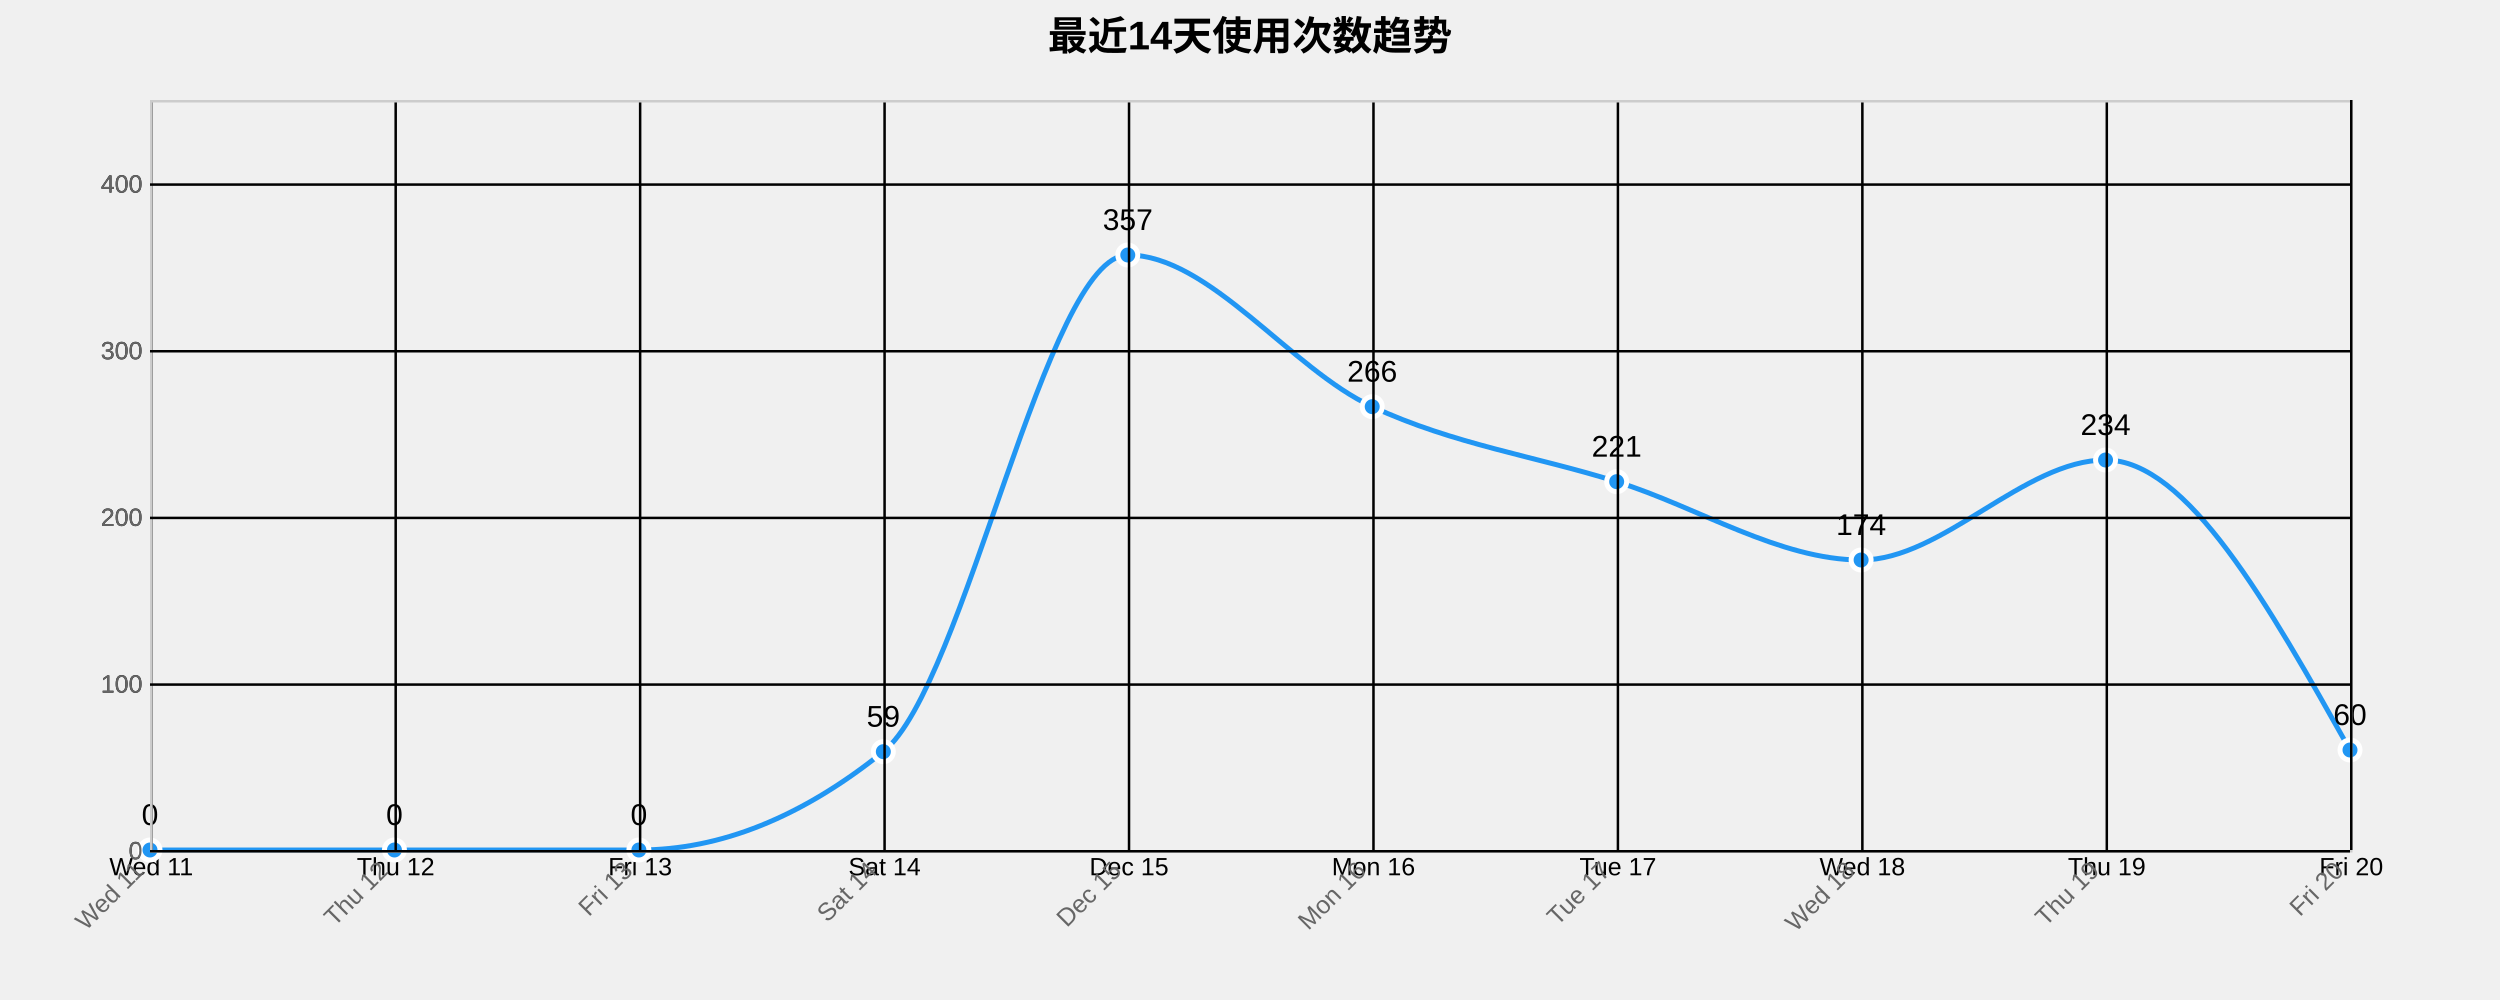
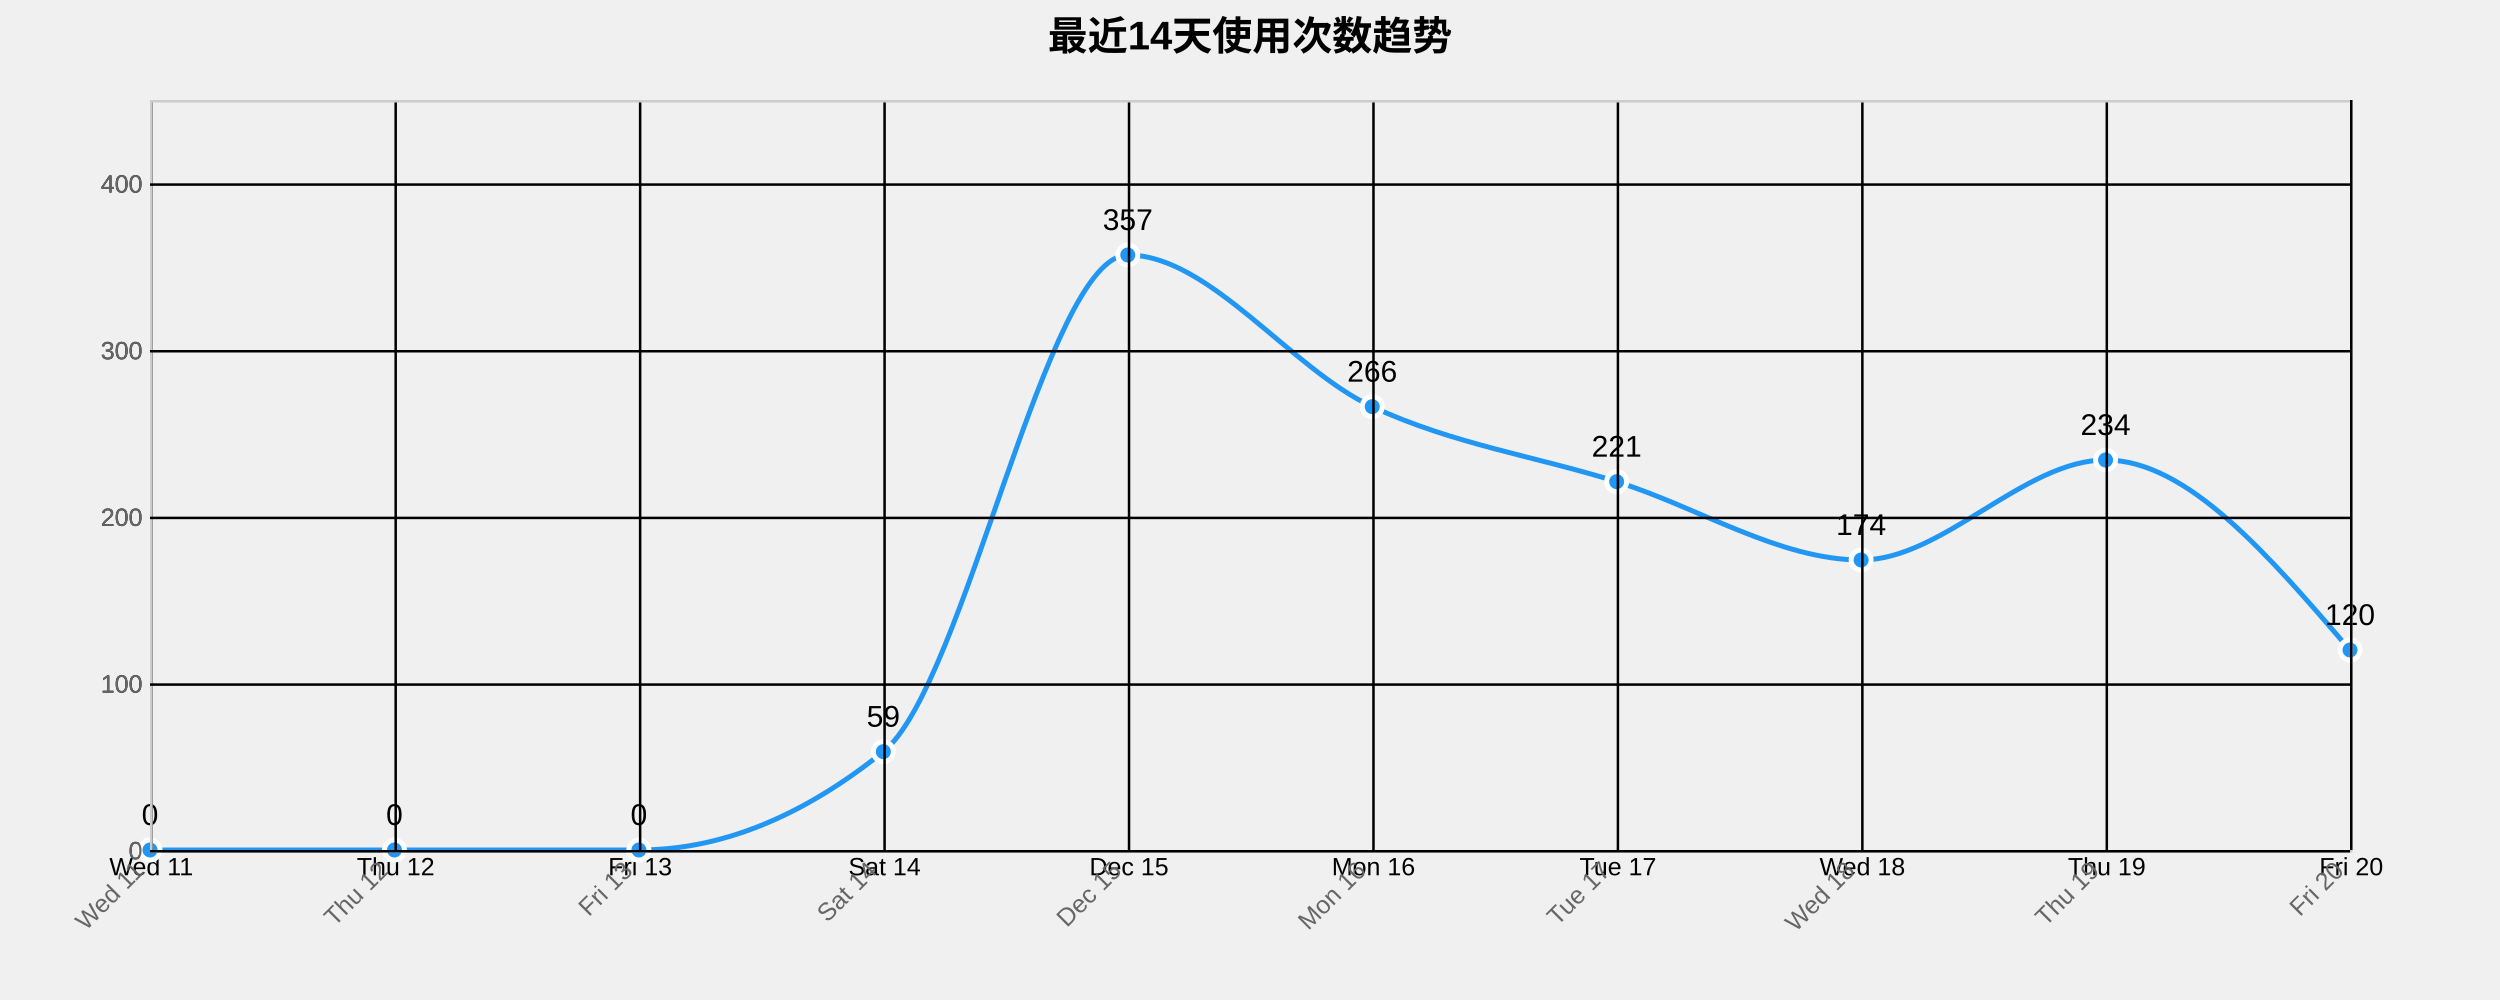
<svg xmlns="http://www.w3.org/2000/svg" width="1000" height="400">
  <g transform="translate(60,40)">
    <text x="440" y="-20" text-anchor="middle" style="font-size: 16px; font-weight: bold;">最近14天使用次数趋势</text>
    <g class="grid" transform="translate(0,300)" fill="none" font-size="10" font-family="sans-serif" text-anchor="middle">
      <path class="domain" stroke="currentColor" d="M0.5,-300V0.5H880.5V-300" />
      <g class="tick" opacity="1" transform="translate(0.5,0)">
        <line stroke="currentColor" y2="-300" />
        <text fill="currentColor" y="3" dy="0.71em">Wed 11</text>
      </g>
      <g class="tick" opacity="1" transform="translate(98.27778,0)">
        <line stroke="currentColor" y2="-300" />
        <text fill="currentColor" y="3" dy="0.71em">Thu 12</text>
      </g>
      <g class="tick" opacity="1" transform="translate(196.0556,0)">
        <line stroke="currentColor" y2="-300" />
        <text fill="currentColor" y="3" dy="0.71em">Fri 13</text>
      </g>
      <g class="tick" opacity="1" transform="translate(293.8333,0)">
        <line stroke="currentColor" y2="-300" />
        <text fill="currentColor" y="3" dy="0.71em">Sat 14</text>
      </g>
      <g class="tick" opacity="1" transform="translate(391.6111,0)">
        <line stroke="currentColor" y2="-300" />
        <text fill="currentColor" y="3" dy="0.71em">Dec 15</text>
      </g>
      <g class="tick" opacity="1" transform="translate(489.3889,0)">
        <line stroke="currentColor" y2="-300" />
        <text fill="currentColor" y="3" dy="0.71em">Mon 16</text>
      </g>
      <g class="tick" opacity="1" transform="translate(587.1667,0)">
        <line stroke="currentColor" y2="-300" />
        <text fill="currentColor" y="3" dy="0.71em">Tue 17</text>
      </g>
      <g class="tick" opacity="1" transform="translate(684.9444,0)">
        <line stroke="currentColor" y2="-300" />
        <text fill="currentColor" y="3" dy="0.71em">Wed 18</text>
      </g>
      <g class="tick" opacity="1" transform="translate(782.7222,0)">
        <line stroke="currentColor" y2="-300" />
        <text fill="currentColor" y="3" dy="0.71em">Thu 19</text>
      </g>
      <g class="tick" opacity="1" transform="translate(880.5,0)">
        <line stroke="currentColor" y2="-300" />
        <text fill="currentColor" y="3" dy="0.71em">Fri 20</text>
      </g>
    </g>
    <g class="grid" fill="none" font-size="10" font-family="sans-serif" text-anchor="end">
      <path class="domain" stroke="currentColor" d="M880,300.5H0.5V0.5H880" />
      <g class="tick" opacity="1" transform="translate(0,300.5)">
        <line stroke="currentColor" x2="880" />
        <text fill="currentColor" x="-3" dy="0.32em">0</text>
      </g>
      <g class="tick" opacity="1" transform="translate(0,233.8333)">
        <line stroke="currentColor" x2="880" />
        <text fill="currentColor" x="-3" dy="0.32em">100</text>
      </g>
      <g class="tick" opacity="1" transform="translate(0,167.1667)">
        <line stroke="currentColor" x2="880" />
        <text fill="currentColor" x="-3" dy="0.32em">200</text>
      </g>
      <g class="tick" opacity="1" transform="translate(0,100.5)">
        <line stroke="currentColor" x2="880" />
        <text fill="currentColor" x="-3" dy="0.32em">300</text>
      </g>
      <g class="tick" opacity="1" transform="translate(0,33.83333)">
        <line stroke="currentColor" x2="880" />
        <text fill="currentColor" x="-3" dy="0.32em">400</text>
      </g>
    </g>
-     <path class="area" d="M0,300C32.593,300,65.185,300,97.778,300C130.37,300,162.963,300,195.556,300C228.148,300,260.741,286.889,293.333,260.667C325.926,234.444,358.519,62,391.111,62C423.704,62,456.296,107.556,488.889,122.667C521.481,137.778,554.074,142.444,586.667,152.667C619.259,162.889,651.852,184,684.444,184C717.037,184,749.63,144,782.222,144C814.815,144,847.407,202,880,260L880,300C847.407,300,814.815,300,782.222,300C749.63,300,717.037,300,684.444,300C651.852,300,619.259,300,586.667,300C554.074,300,521.481,300,488.889,300C456.296,300,423.704,300,391.111,300C358.519,300,325.926,300,293.333,300C260.741,300,228.148,300,195.556,300C162.963,300,130.37,300,97.778,300C65.185,300,32.593,300,0,300Z" style="fill: url(#area-gradient); opacity: 0.3;" />
-     <path class="line" d="M0,300C32.593,300,65.185,300,97.778,300C130.37,300,162.963,300,195.556,300C228.148,300,260.741,286.889,293.333,260.667C325.926,234.444,358.519,62,391.111,62C423.704,62,456.296,107.556,488.889,122.667C521.481,137.778,554.074,142.444,586.667,152.667C619.259,162.889,651.852,184,684.444,184C717.037,184,749.63,144,782.222,144C814.815,144,847.407,202,880,260" style="fill: none; stroke: #2196F3; stroke-width: 2px;" />
+     <path class="area" d="M0,300C32.593,300,65.185,300,97.778,300C130.37,300,162.963,300,195.556,300C228.148,300,260.741,286.889,293.333,260.667C325.926,234.444,358.519,62,391.111,62C423.704,62,456.296,107.556,488.889,122.667C521.481,137.778,554.074,142.444,586.667,152.667C619.259,162.889,651.852,184,684.444,184C717.037,184,749.63,144,782.222,144C814.815,144,847.407,182,880,220L880,300C847.407,300,814.815,300,782.222,300C749.63,300,717.037,300,684.444,300C651.852,300,619.259,300,586.667,300C554.074,300,521.481,300,488.889,300C456.296,300,423.704,300,391.111,300C358.519,300,325.926,300,293.333,300C260.741,300,228.148,300,195.556,300C162.963,300,130.37,300,97.778,300C65.185,300,32.593,300,0,300Z" style="fill: url(#area-gradient); opacity: 0.3;" />
+     <path class="line" d="M0,300C32.593,300,65.185,300,97.778,300C130.37,300,162.963,300,195.556,300C228.148,300,260.741,286.889,293.333,260.667C325.926,234.444,358.519,62,391.111,62C423.704,62,456.296,107.556,488.889,122.667C521.481,137.778,554.074,142.444,586.667,152.667C619.259,162.889,651.852,184,684.444,184C717.037,184,749.63,144,782.222,144C814.815,144,847.407,182,880,220" style="fill: none; stroke: #2196F3; stroke-width: 2px;" />
    <circle class="dot" cx="0" cy="300" r="4" style="fill: #2196F3; stroke: #fff; stroke-width: 2px;" />
    <circle class="dot" cx="97.778" cy="300" r="4" style="fill: #2196F3; stroke: #fff; stroke-width: 2px;" />
    <circle class="dot" cx="195.556" cy="300" r="4" style="fill: #2196F3; stroke: #fff; stroke-width: 2px;" />
    <circle class="dot" cx="293.333" cy="260.667" r="4" style="fill: #2196F3; stroke: #fff; stroke-width: 2px;" />
    <circle class="dot" cx="391.111" cy="62" r="4" style="fill: #2196F3; stroke: #fff; stroke-width: 2px;" />
    <circle class="dot" cx="488.889" cy="122.667" r="4" style="fill: #2196F3; stroke: #fff; stroke-width: 2px;" />
    <circle class="dot" cx="586.667" cy="152.667" r="4" style="fill: #2196F3; stroke: #fff; stroke-width: 2px;" />
    <circle class="dot" cx="684.444" cy="184" r="4" style="fill: #2196F3; stroke: #fff; stroke-width: 2px;" />
    <circle class="dot" cx="782.222" cy="144" r="4" style="fill: #2196F3; stroke: #fff; stroke-width: 2px;" />
-     <circle class="dot" cx="880" cy="260" r="4" style="fill: #2196F3; stroke: #fff; stroke-width: 2px;" />
+     <circle class="dot" cx="880" cy="220" r="4" style="fill: #2196F3; stroke: #fff; stroke-width: 2px;" />
    <text class="label" x="0" y="290" text-anchor="middle" style="font-size: 12px;">0</text>
    <text class="label" x="97.778" y="290" text-anchor="middle" style="font-size: 12px;">0</text>
    <text class="label" x="195.556" y="290" text-anchor="middle" style="font-size: 12px;">0</text>
    <text class="label" x="293.333" y="250.667" text-anchor="middle" style="font-size: 12px;">59</text>
    <text class="label" x="391.111" y="52" text-anchor="middle" style="font-size: 12px;">357</text>
    <text class="label" x="488.889" y="112.667" text-anchor="middle" style="font-size: 12px;">266</text>
    <text class="label" x="586.667" y="142.667" text-anchor="middle" style="font-size: 12px;">221</text>
    <text class="label" x="684.444" y="174" text-anchor="middle" style="font-size: 12px;">174</text>
    <text class="label" x="782.222" y="134" text-anchor="middle" style="font-size: 12px;">234</text>
-     <text class="label" x="880" y="250" text-anchor="middle" style="font-size: 12px;">60</text>
+     <text class="label" x="880" y="210" text-anchor="middle" style="font-size: 12px;">120</text>
    <g class="x-axis" transform="translate(0,300)" fill="none" font-size="10" font-family="sans-serif" text-anchor="middle">
      <path class="domain" stroke="currentColor" d="M0.5,-300V0.5H880.5V-300" />
      <g class="tick" opacity="1" transform="translate(0.5,0)">
        <line stroke="currentColor" y2="-300" />
        <text fill="currentColor" y="3" dy=".15em" style="text-anchor: end;" dx="-.8em" transform="rotate(-45)">Wed 11</text>
      </g>
      <g class="tick" opacity="1" transform="translate(98.27778,0)">
        <line stroke="currentColor" y2="-300" />
        <text fill="currentColor" y="3" dy=".15em" style="text-anchor: end;" dx="-.8em" transform="rotate(-45)">Thu 12</text>
      </g>
      <g class="tick" opacity="1" transform="translate(196.0556,0)">
        <line stroke="currentColor" y2="-300" />
        <text fill="currentColor" y="3" dy=".15em" style="text-anchor: end;" dx="-.8em" transform="rotate(-45)">Fri 13</text>
      </g>
      <g class="tick" opacity="1" transform="translate(293.8333,0)">
        <line stroke="currentColor" y2="-300" />
        <text fill="currentColor" y="3" dy=".15em" style="text-anchor: end;" dx="-.8em" transform="rotate(-45)">Sat 14</text>
      </g>
      <g class="tick" opacity="1" transform="translate(391.6111,0)">
        <line stroke="currentColor" y2="-300" />
        <text fill="currentColor" y="3" dy=".15em" style="text-anchor: end;" dx="-.8em" transform="rotate(-45)">Dec 15</text>
      </g>
      <g class="tick" opacity="1" transform="translate(489.3889,0)">
        <line stroke="currentColor" y2="-300" />
        <text fill="currentColor" y="3" dy=".15em" style="text-anchor: end;" dx="-.8em" transform="rotate(-45)">Mon 16</text>
      </g>
      <g class="tick" opacity="1" transform="translate(587.1667,0)">
        <line stroke="currentColor" y2="-300" />
        <text fill="currentColor" y="3" dy=".15em" style="text-anchor: end;" dx="-.8em" transform="rotate(-45)">Tue 17</text>
      </g>
      <g class="tick" opacity="1" transform="translate(684.9444,0)">
        <line stroke="currentColor" y2="-300" />
        <text fill="currentColor" y="3" dy=".15em" style="text-anchor: end;" dx="-.8em" transform="rotate(-45)">Wed 18</text>
      </g>
      <g class="tick" opacity="1" transform="translate(782.7222,0)">
        <line stroke="currentColor" y2="-300" />
        <text fill="currentColor" y="3" dy=".15em" style="text-anchor: end;" dx="-.8em" transform="rotate(-45)">Thu 19</text>
      </g>
      <g class="tick" opacity="1" transform="translate(880.5,0)">
        <line stroke="currentColor" y2="-300" />
        <text fill="currentColor" y="3" dy=".15em" style="text-anchor: end;" dx="-.8em" transform="rotate(-45)">Fri 20</text>
      </g>
    </g>
    <g class="y-axis" fill="none" font-size="10" font-family="sans-serif" text-anchor="end">
      <path class="domain" stroke="currentColor" d="M880,300.5H0.5V0.5H880" />
      <g class="tick" opacity="1" transform="translate(0,300.5)">
        <line stroke="currentColor" x2="880" />
        <text fill="currentColor" x="-3" dy="0.32em">0</text>
      </g>
      <g class="tick" opacity="1" transform="translate(0,233.8333)">
        <line stroke="currentColor" x2="880" />
        <text fill="currentColor" x="-3" dy="0.32em">100</text>
      </g>
      <g class="tick" opacity="1" transform="translate(0,167.1667)">
        <line stroke="currentColor" x2="880" />
        <text fill="currentColor" x="-3" dy="0.32em">200</text>
      </g>
      <g class="tick" opacity="1" transform="translate(0,100.5)">
        <line stroke="currentColor" x2="880" />
        <text fill="currentColor" x="-3" dy="0.32em">300</text>
      </g>
      <g class="tick" opacity="1" transform="translate(0,33.83333)">
        <line stroke="currentColor" x2="880" />
        <text fill="currentColor" x="-3" dy="0.32em">400</text>
      </g>
    </g>
    <style>
    .grid line {
      stroke: #e0e0e0;
      stroke-opacity: 0.7;
      shape-rendering: crispEdges;
    }
    .grid path {
      stroke-width: 0;
    }
    .dot:hover {
      r: 6;
    }
    text {
      font-family: Arial, sans-serif;
    }
    .x-axis path, .y-axis path {
      stroke: #ccc;
    }
    .x-axis text, .y-axis text {
      fill: #666;
    }
  </style>
  </g>
</svg>
